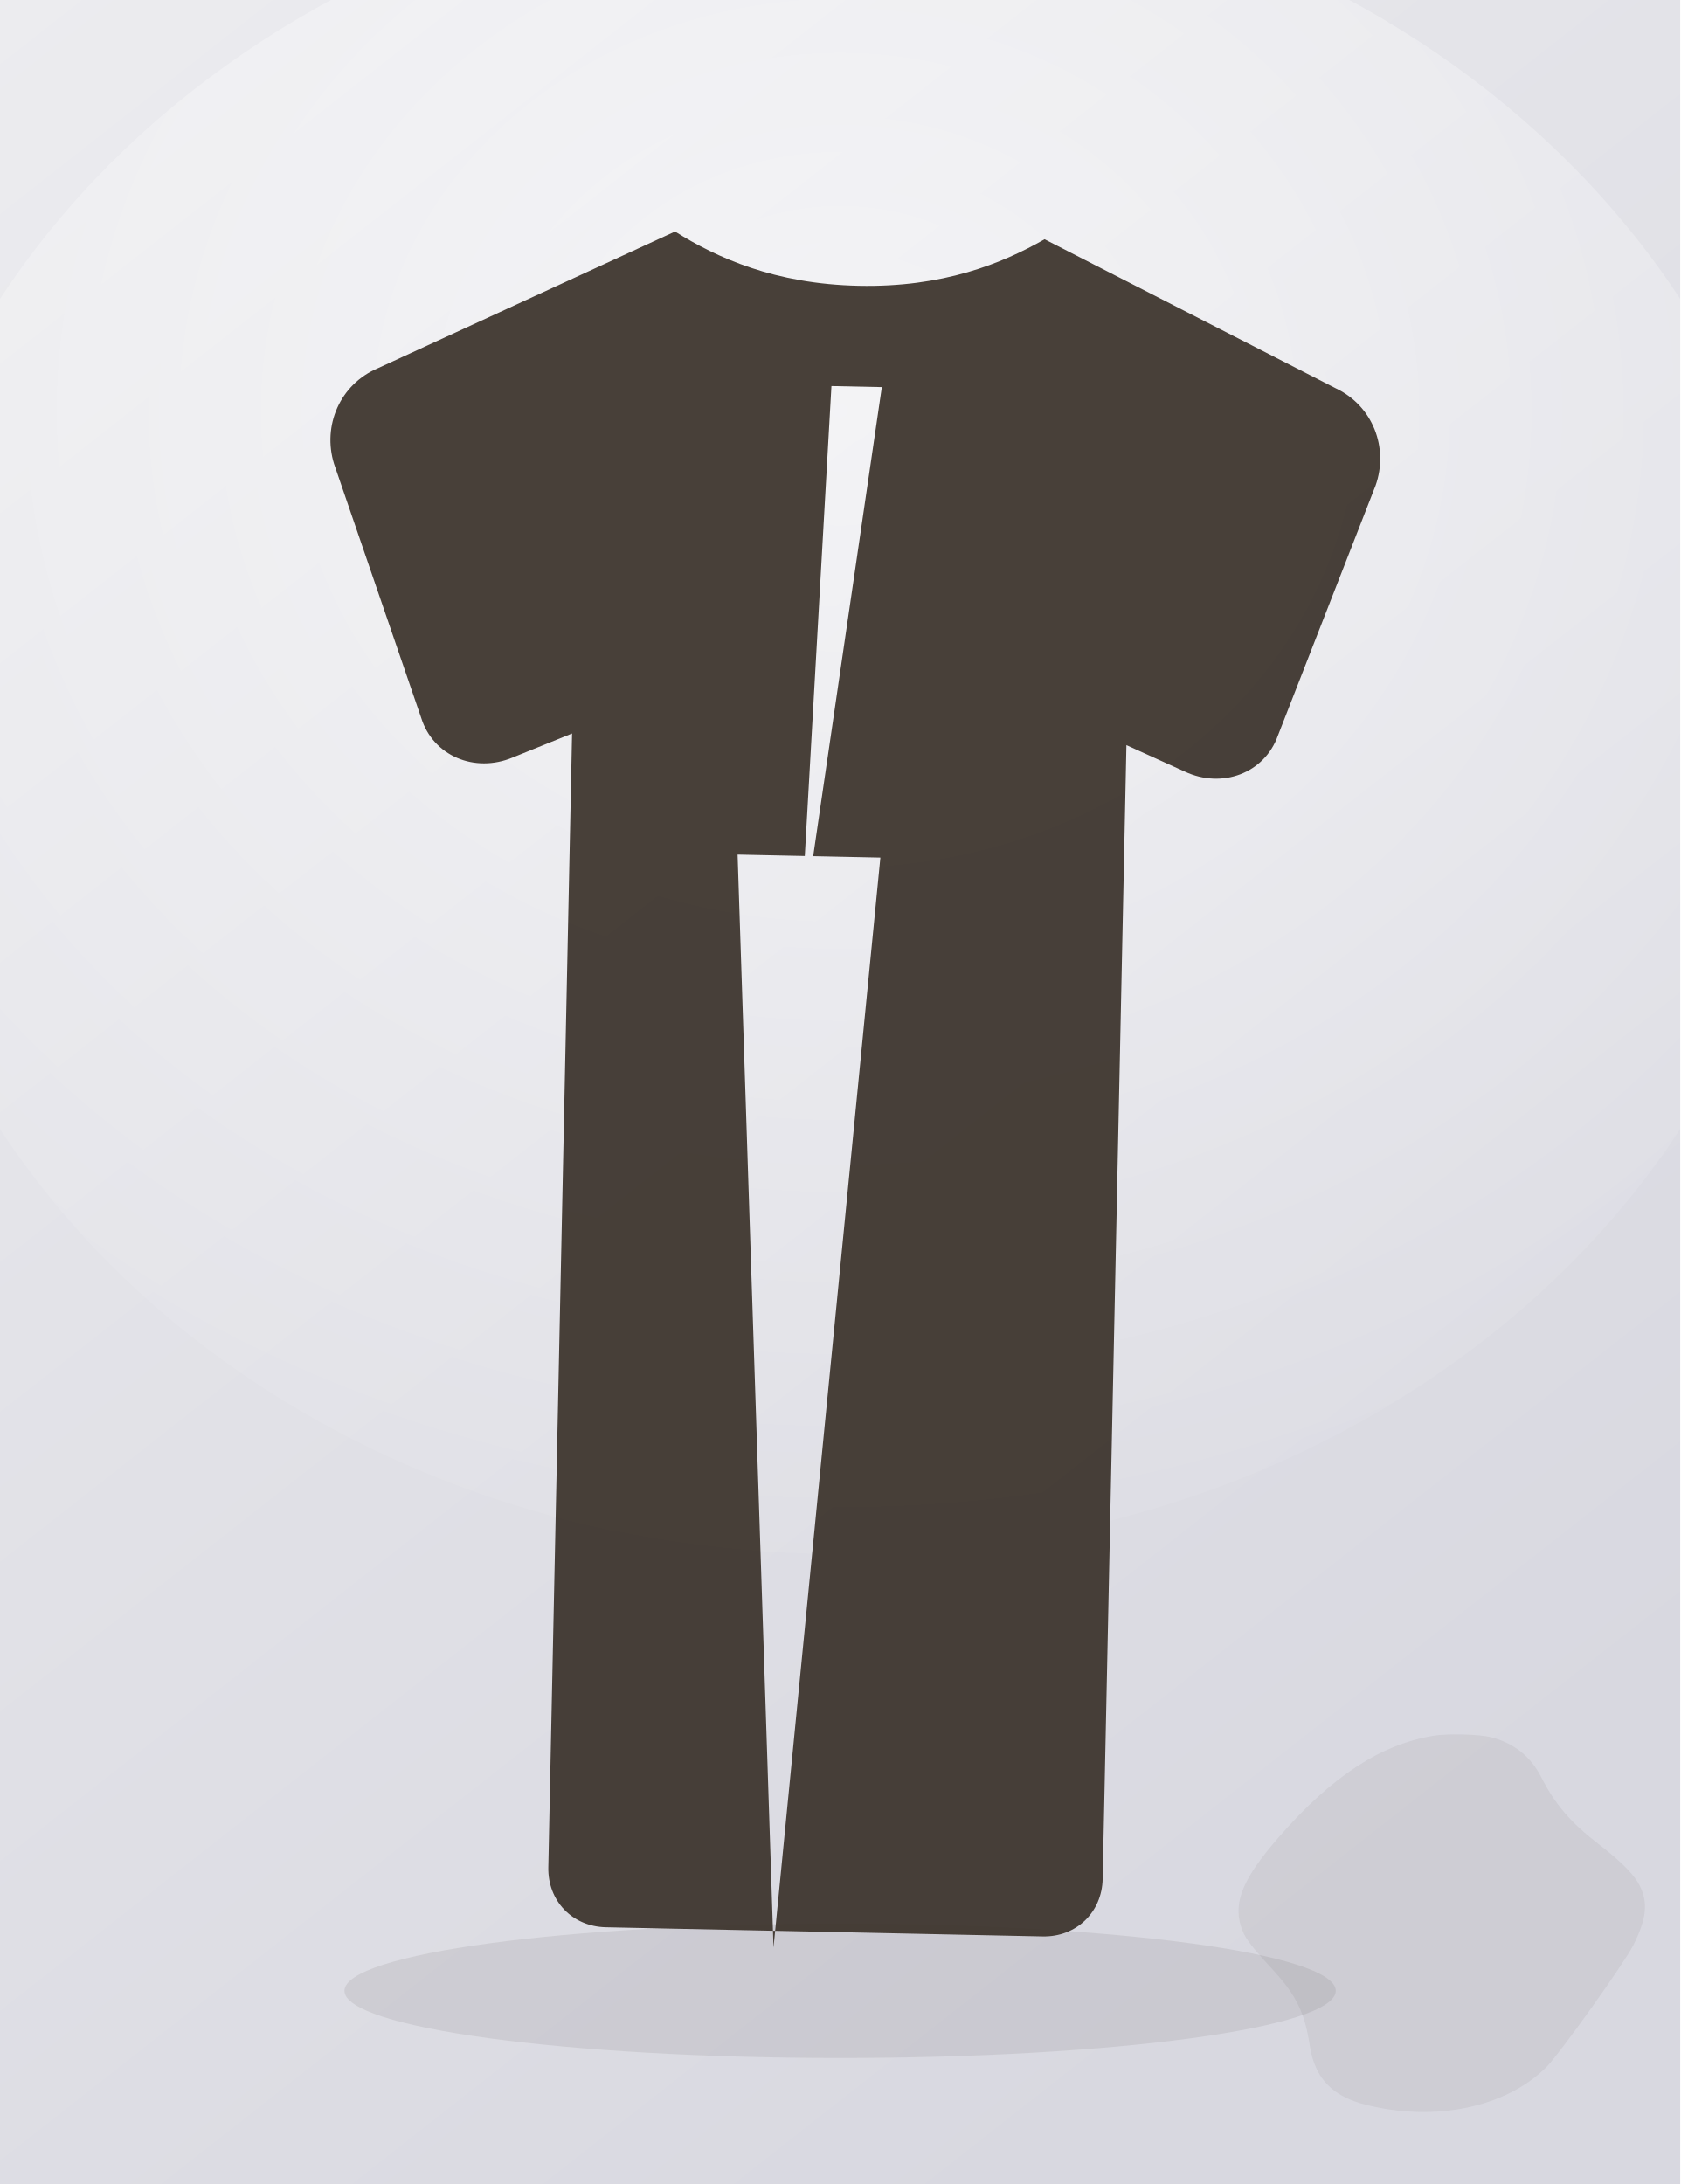
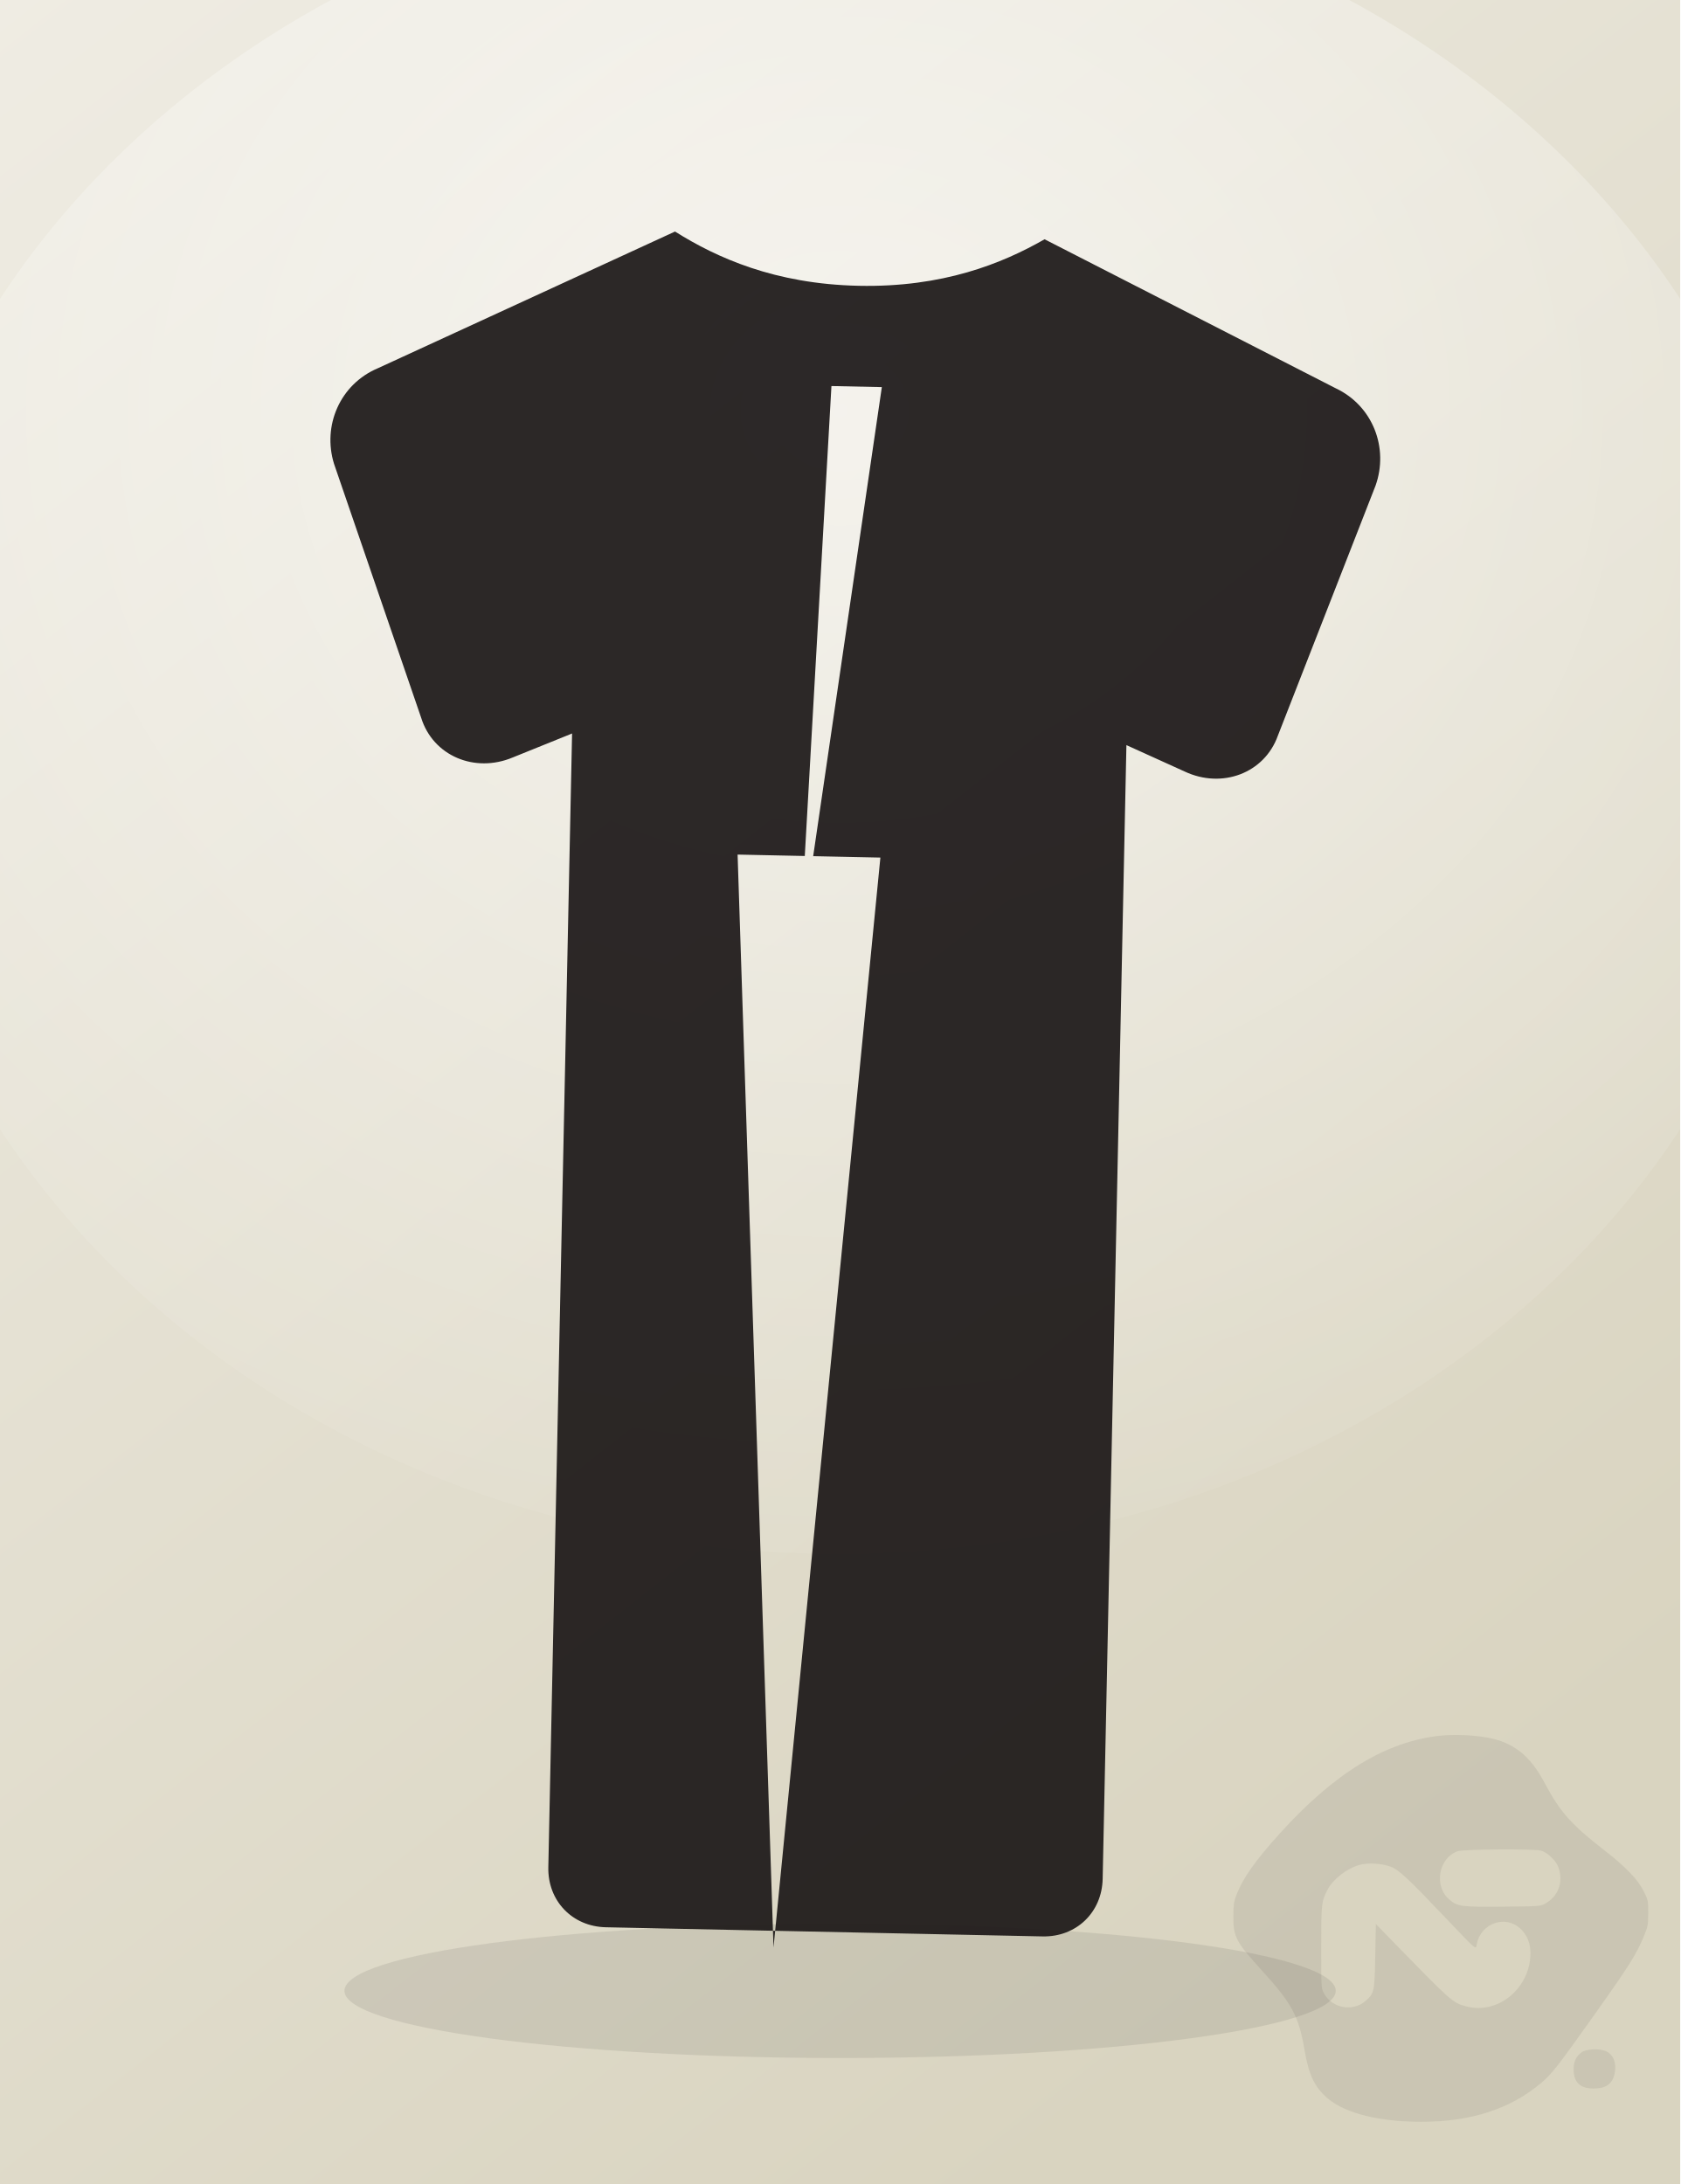
<svg xmlns="http://www.w3.org/2000/svg" viewBox="0 0 400 520" width="400" height="520" role="img">
  <defs>
    <linearGradient id="g" x1="0" y1="0" x2="0.6" y2="1">
-       <stop offset="0" stop-color="#ECECEF" />
-       <stop offset="1" stop-color="#D8D8E0" />
+       <stop offset="0" stop-color="#EFECE3" />
+       <stop offset="1" stop-color="#D9D4C0" />
    </linearGradient>
    <radialGradient id="v" cx="0.5" cy="0.32" r="0.75">
      <stop offset="0" stop-color="#fff" stop-opacity="0.55" />
      <stop offset="1" stop-color="#fff" stop-opacity="0" />
    </radialGradient>
  </defs>
  <rect width="400" height="520" fill="url(#g)" />
  <ellipse cx="200" cy="170" rx="230" ry="200" fill="url(#v)" />
-   <g opacity="0.07" transform="translate(286 402) scale(0.95)">
-     <path d="M 58.24 11.86 C 44.96 14.03, 32.72 22.03, 19.51 37.17 C 10.57 47.42, 8 53.4, 9.91 59.57 C 10.78 62.41, 12.02 64.09, 17.91 70.5 C 23.78 76.86, 25.9 81.23, 27.18 89.53 C 28.44 97.69, 32.76 102.23, 41.3 104.37 C 58.7 108.73, 76.43 104.99, 86.54 94.83 C 89.8 91.55, 105.97 68.87, 108.21 64.43 C 111.54 57.83, 112 53.79, 109.9 49.53 C 108.51 46.72, 105.25 43.41, 99.47 38.96 C 92.52 33.59, 88.61 29.02, 85.11 22.13 C 82.54 17.09, 78.37 13.76, 72.74 12.27 C 69.81 11.49, 61.88 11.27, 58.24 11.86" fill="#3A3129" />
+   <g opacity="0.08" transform="translate(286 402) scale(0.95)">
+     <path d="M 60 11.84 C 46.37 13.24, 33.41 21.13, 19.6 36.43 C 13.46 43.23, 10.38 47.6, 8.77 51.82 C 8.14 53.49, 8.04 54.22, 8.02 57.21 C 8 62.31, 8.67 63.55, 15.46 71.02 C 22.71 78.99, 24.45 82.26, 25.86 90.63 C 26.92 96.95, 28.44 100.07, 31.79 102.86 C 36.22 106.54, 44.71 108.64, 55.19 108.62 C 67.63 108.61, 77.45 105.41, 85.21 98.85 C 87.85 96.61, 89.23 94.84, 98.51 81.78 C 107.27 69.44, 109.01 66.68, 110.9 62.11 C 111.91 59.66, 111.97 59.33, 111.99 56.33 C 112 53.2, 111.98 53.11, 110.88 50.88 C 109.39 47.87, 106.34 44.7, 100.77 40.39 C 92.75 34.17, 89.84 30.88, 86.11 23.84 C 82.95 17.85, 79.57 14.7, 74.53 13.02 C 71.11 11.89, 64.66 11.36, 60 11.84 M 64.19 40.82 C 59.41 42.57, 58.22 49.57, 62.13 52.91 C 64.19 54.68, 65.13 54.8, 75.61 54.7 C 84.52 54.62, 84.97 54.59, 86.07 53.99 C 89.44 52.17, 90.78 48.63, 89.51 44.89 C 88.95 43.25, 86.75 41.11, 85.18 40.67 C 83.36 40.17, 65.63 40.29, 64.19 40.82 M 39.58 44.25 C 36.43 45.14, 32.97 47.84, 31.59 50.51 C 30.1 53.4, 30.04 53.91, 30.04 64.84 C 30.04 75.05, 30.05 75.13, 30.71 76.39 C 32.71 80.17, 37.95 81.14, 41.15 78.33 C 43.34 76.41, 43.42 76.03, 43.58 67.06 L 43.73 59.05 47.18 62.59 C 62.83 78.68, 62.94 78.78, 66.44 79.71 C 74.37 81.82, 82.47 75.08, 82.47 66.37 C 82.47 64.15, 81.84 62.33, 80.53 60.81 C 76.81 56.46, 69.97 58.54, 68.98 64.33 C 68.79 65.49, 68.79 65.49, 61.98 58.32 C 51.73 47.54, 49.53 45.47, 47.46 44.69 C 45.24 43.85, 41.71 43.65, 39.58 44.25" fill="#1B1717" fill-rule="evenodd" />
+     <path d="M 95.42 91.13 C 93.94 92.13, 93.28 93.49, 93.29 95.52 C 93.31 98.73, 94.93 100.28, 98.29 100.28 C 101.31 100.28, 102.93 99.19, 103.51 96.77 C 104.17 94.04, 103.3 91.71, 101.3 90.88 C 99.73 90.22, 96.57 90.36, 95.42 91.13" fill="#1B1717" />
  </g>
-   <ellipse cx="200" cy="474" rx="118" ry="16" fill="#3A3129" opacity="0.09" />
+   <ellipse cx="200" cy="474" rx="118" ry="16" fill="#1B1717" opacity="0.09" />
  <g transform="rotate(1.2 200 280)">
-     <path d="M200 68c-20 0-34-6-44-12l-70 34c-9 4-13 14-10 23l22 60c3 9 13 13 22 9l14-6v270c0 8 6 14 14 14h104c8 0 14-6 14-14V176l14 6c9 4 19 0 22-9l22-60c3-9-1-19-10-23l-70-34c-10 6-24 12-44 12zm-6 24h12l-14 112h16l-20 260-14-260h16z" fill="#3A3129" opacity="0.92" />
+     <path d="M200 68c-20 0-34-6-44-12l-70 34c-9 4-13 14-10 23l22 60c3 9 13 13 22 9l14-6v270c0 8 6 14 14 14h104c8 0 14-6 14-14V176l14 6c9 4 19 0 22-9l22-60c3-9-1-19-10-23l-70-34c-10 6-24 12-44 12zm-6 24h12l-14 112h16l-20 260-14-260h16z" fill="#1B1717" opacity="0.92" />
  </g>
</svg>
